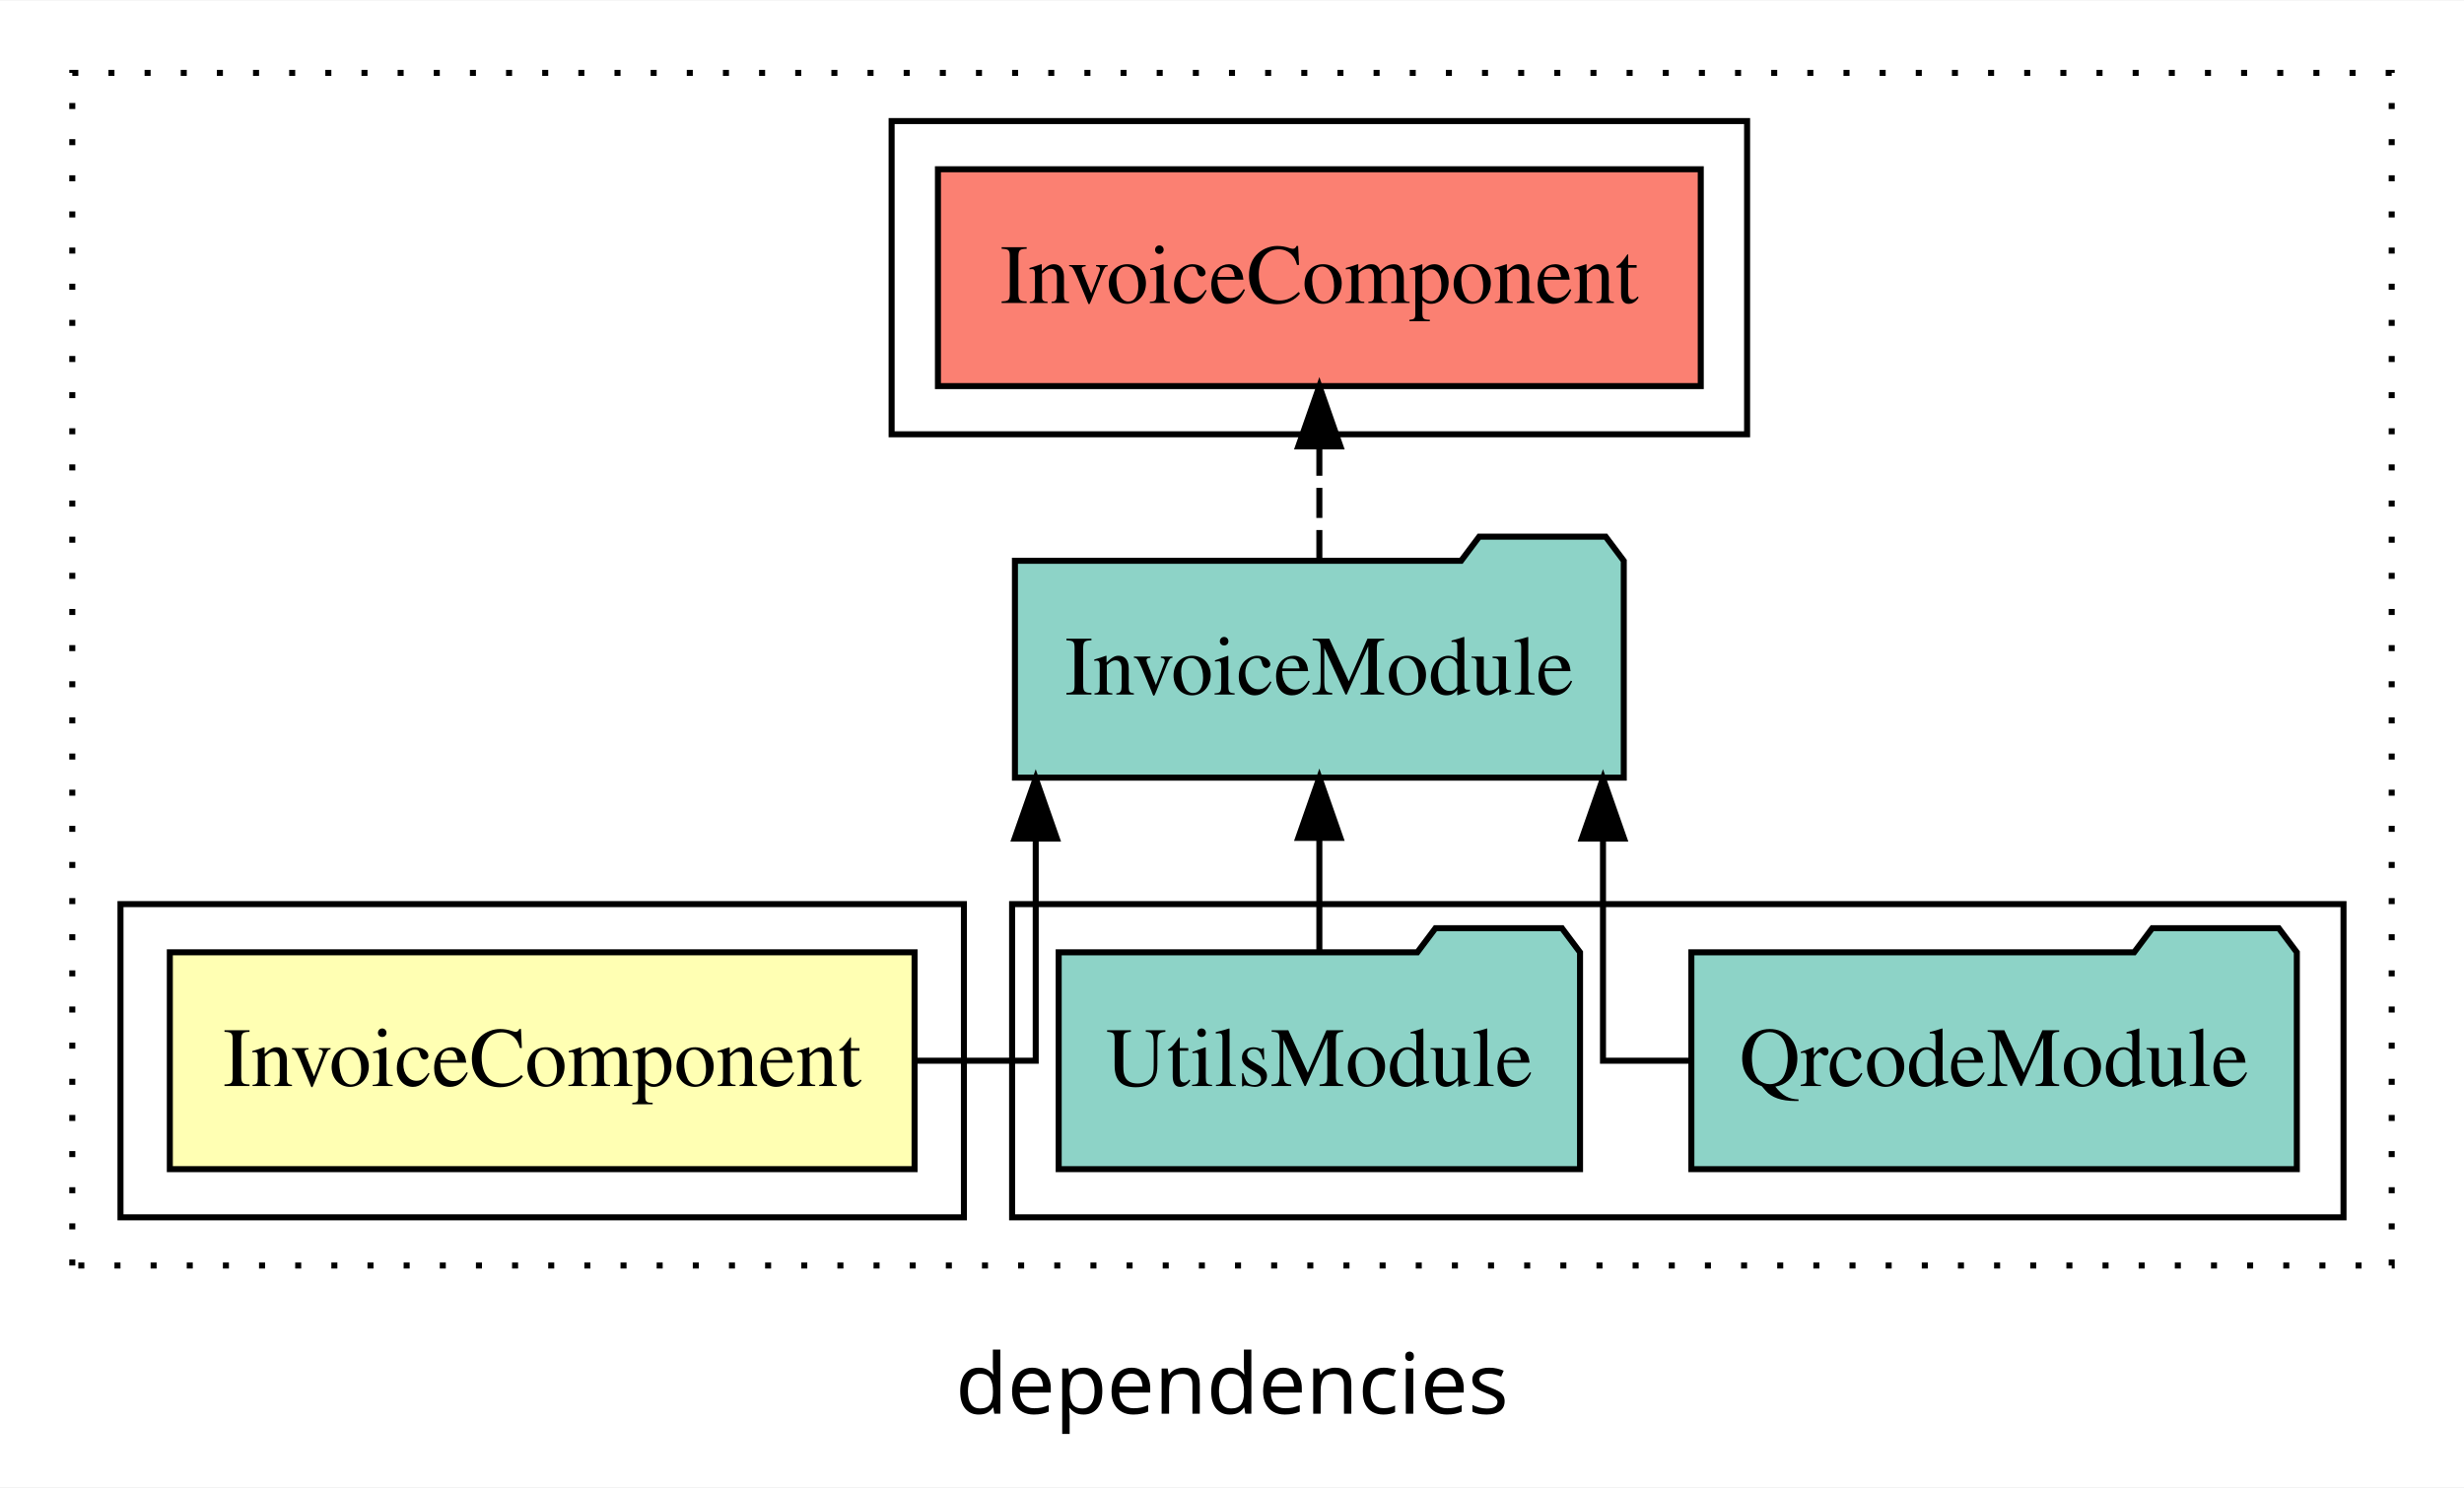
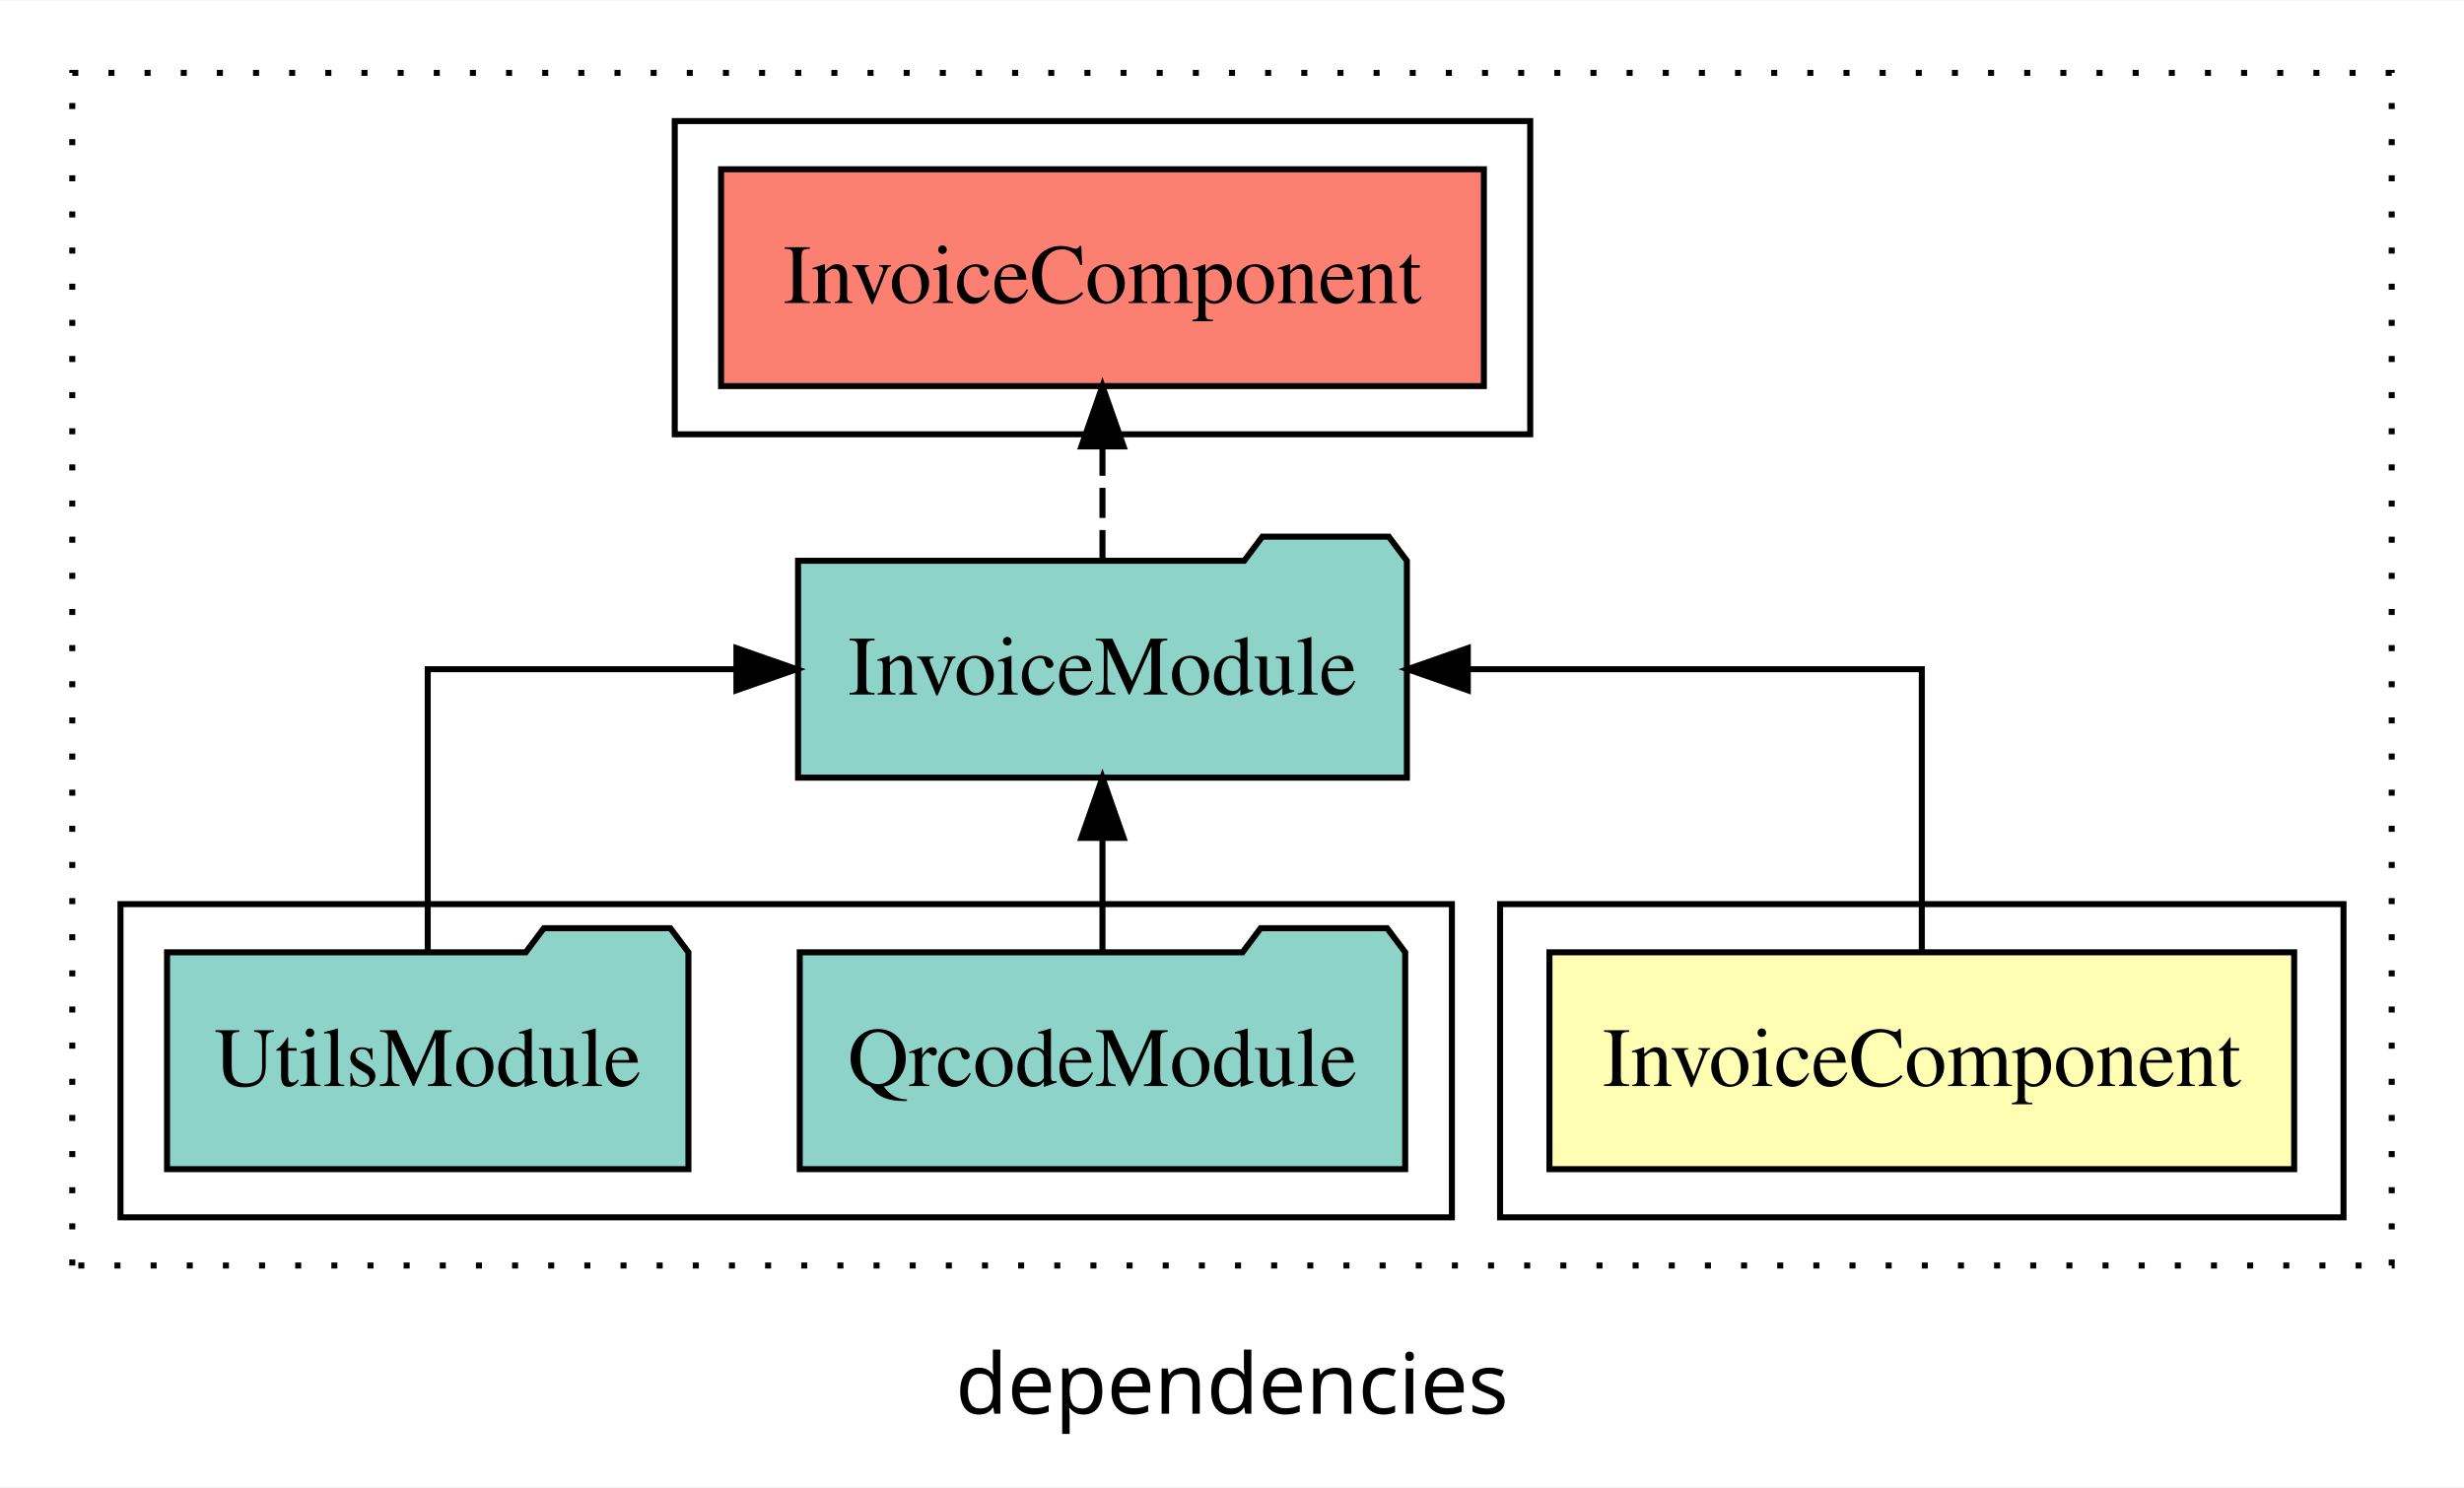
<svg xmlns="http://www.w3.org/2000/svg" width="409pt" height="247pt" viewBox="0.00 0.00 409.00 246.80">
  <g id="graph0" class="graph" transform="scale(1 1) rotate(0) translate(4 242.8)">
    <polygon fill="white" stroke="transparent" points="-4,4 -4,-242.8 405,-242.8 405,4 -4,4" />
    <text text-anchor="middle" x="200.5" y="-8.2" font-family="sans-serif" font-size="14.00">dependencies</text>
    <g id="clust1" class="cluster">
      <polygon fill="none" stroke="black" stroke-dasharray="1,5" points="8,-32.8 8,-230.8 393,-230.8 393,-32.8 8,-32.8" />
    </g>
-     <g id="clust4" class="cluster">
-       <polygon fill="none" stroke="black" points="164,-40.8 164,-92.8 385,-92.8 385,-40.8 164,-40.8" />
-     </g>
    <g id="clust2" class="cluster">
-       <polygon fill="none" stroke="black" points="16,-40.8 16,-92.8 156,-92.8 156,-40.8 16,-40.8" />
+       <polygon fill="none" stroke="black" points="245,-40.8 245,-92.8 385,-92.8 385,-40.8 245,-40.8" />
    </g>
    <g id="clust5" class="cluster">
-       <polygon fill="none" stroke="black" points="144,-170.8 144,-222.8 286,-222.8 286,-170.8 144,-170.8" />
+       <polygon fill="none" stroke="black" points="108,-170.8 108,-222.8 250,-222.8 250,-170.8 108,-170.8" />
+     </g>
+     <g id="clust4" class="cluster">
+       <polygon fill="none" stroke="black" points="16,-40.8 16,-92.8 237,-92.8 237,-40.8 16,-40.8" />
    </g>
    <g id="node1" class="node">
-       <polygon fill="#ffffb3" stroke="black" points="147.81,-84.8 24.19,-84.8 24.19,-48.8 147.81,-48.8 147.81,-84.8" />
-       <text text-anchor="middle" x="86" y="-62.6" font-family="Times,serif" font-size="14.00">InvoiceComponent</text>
+       <polygon fill="#ffffb3" stroke="black" points="376.81,-84.8 253.19,-84.8 253.19,-48.8 376.81,-48.8 376.81,-84.8" />
+       <text text-anchor="middle" x="315" y="-62.6" font-family="Times,serif" font-size="14.00">InvoiceComponent</text>
    </g>
    <g id="node2" class="node">
-       <polygon fill="#8dd3c7" stroke="black" points="265.53,-149.8 262.53,-153.8 241.53,-153.8 238.53,-149.8 164.47,-149.8 164.47,-113.8 265.53,-113.8 265.53,-149.8" />
-       <text text-anchor="middle" x="215" y="-127.6" font-family="Times,serif" font-size="14.00">InvoiceModule</text>
+       <polygon fill="#8dd3c7" stroke="black" points="229.53,-149.8 226.53,-153.8 205.53,-153.8 202.53,-149.8 128.47,-149.8 128.47,-113.8 229.53,-113.8 229.53,-149.8" />
+       <text text-anchor="middle" x="179" y="-127.6" font-family="Times,serif" font-size="14.00">InvoiceModule</text>
    </g>
    <g id="edge1" class="edge">
-       <path fill="none" stroke="black" d="M147.67,-66.8C159.31,-66.8 167.92,-66.8 167.92,-66.8 167.92,-66.8 167.92,-103.69 167.92,-103.69" />
-       <polygon fill="black" stroke="black" points="164.42,-103.69 167.92,-113.69 171.42,-103.69 164.42,-103.69" />
+       <path fill="none" stroke="black" d="M315,-84.91C315,-104.14 315,-131.8 315,-131.8 315,-131.8 239.64,-131.8 239.64,-131.8" />
+       <polygon fill="black" stroke="black" points="239.64,-128.3 229.64,-131.8 239.64,-135.3 239.64,-128.3" />
    </g>
    <g id="node5" class="node">
-       <polygon fill="#fb8072" stroke="black" points="278.31,-214.8 151.69,-214.8 151.69,-178.8 278.31,-178.8 278.31,-214.8" />
-       <text text-anchor="middle" x="215" y="-192.6" font-family="Times,serif" font-size="14.00">InvoiceComponent </text>
+       <polygon fill="#fb8072" stroke="black" points="242.31,-214.8 115.69,-214.8 115.69,-178.8 242.31,-178.8 242.31,-214.8" />
+       <text text-anchor="middle" x="179" y="-192.6" font-family="Times,serif" font-size="14.00">InvoiceComponent </text>
    </g>
    <g id="edge4" class="edge">
-       <path fill="none" stroke="black" stroke-dasharray="5,2" d="M215,-149.91C215,-149.91 215,-168.79 215,-168.79" />
-       <polygon fill="black" stroke="black" points="211.5,-168.79 215,-178.79 218.5,-168.79 211.5,-168.79" />
+       <path fill="none" stroke="black" stroke-dasharray="5,2" d="M179,-149.91C179,-149.91 179,-168.79 179,-168.79" />
+       <polygon fill="black" stroke="black" points="175.5,-168.79 179,-178.79 182.5,-168.79 175.5,-168.79" />
    </g>
    <g id="node3" class="node">
-       <polygon fill="#8dd3c7" stroke="black" points="377.25,-84.8 374.25,-88.8 353.25,-88.8 350.25,-84.8 276.75,-84.8 276.75,-48.8 377.25,-48.8 377.25,-84.8" />
-       <text text-anchor="middle" x="327" y="-62.6" font-family="Times,serif" font-size="14.00">QrcodeModule</text>
+       <polygon fill="#8dd3c7" stroke="black" points="229.25,-84.8 226.25,-88.8 205.25,-88.8 202.25,-84.8 128.75,-84.8 128.75,-48.8 229.25,-48.8 229.25,-84.8" />
+       <text text-anchor="middle" x="179" y="-62.6" font-family="Times,serif" font-size="14.00">QrcodeModule</text>
    </g>
    <g id="edge2" class="edge">
-       <path fill="none" stroke="black" d="M276.48,-66.8C268.1,-66.8 262.08,-66.8 262.08,-66.8 262.08,-66.8 262.08,-103.69 262.08,-103.69" />
-       <polygon fill="black" stroke="black" points="258.58,-103.69 262.08,-113.69 265.58,-103.69 258.58,-103.69" />
+       <path fill="none" stroke="black" d="M179,-84.91C179,-84.91 179,-103.79 179,-103.79" />
+       <polygon fill="black" stroke="black" points="175.5,-103.79 179,-113.79 182.5,-103.79 175.5,-103.79" />
    </g>
    <g id="node4" class="node">
-       <polygon fill="#8dd3c7" stroke="black" points="258.27,-84.8 255.27,-88.8 234.27,-88.8 231.27,-84.8 171.73,-84.8 171.73,-48.8 258.27,-48.8 258.27,-84.8" />
-       <text text-anchor="middle" x="215" y="-62.6" font-family="Times,serif" font-size="14.00">UtilsModule</text>
+       <polygon fill="#8dd3c7" stroke="black" points="110.27,-84.8 107.27,-88.8 86.27,-88.8 83.27,-84.8 23.73,-84.8 23.73,-48.8 110.27,-48.8 110.27,-84.8" />
+       <text text-anchor="middle" x="67" y="-62.6" font-family="Times,serif" font-size="14.00">UtilsModule</text>
    </g>
    <g id="edge3" class="edge">
-       <path fill="none" stroke="black" d="M215,-84.91C215,-84.91 215,-103.79 215,-103.79" />
-       <polygon fill="black" stroke="black" points="211.5,-103.79 215,-113.79 218.5,-103.79 211.5,-103.79" />
+       <path fill="none" stroke="black" d="M67,-84.91C67,-104.14 67,-131.8 67,-131.8 67,-131.8 118.24,-131.8 118.24,-131.8" />
+       <polygon fill="black" stroke="black" points="118.24,-135.3 128.24,-131.8 118.24,-128.3 118.24,-135.3" />
    </g>
  </g>
</svg>
